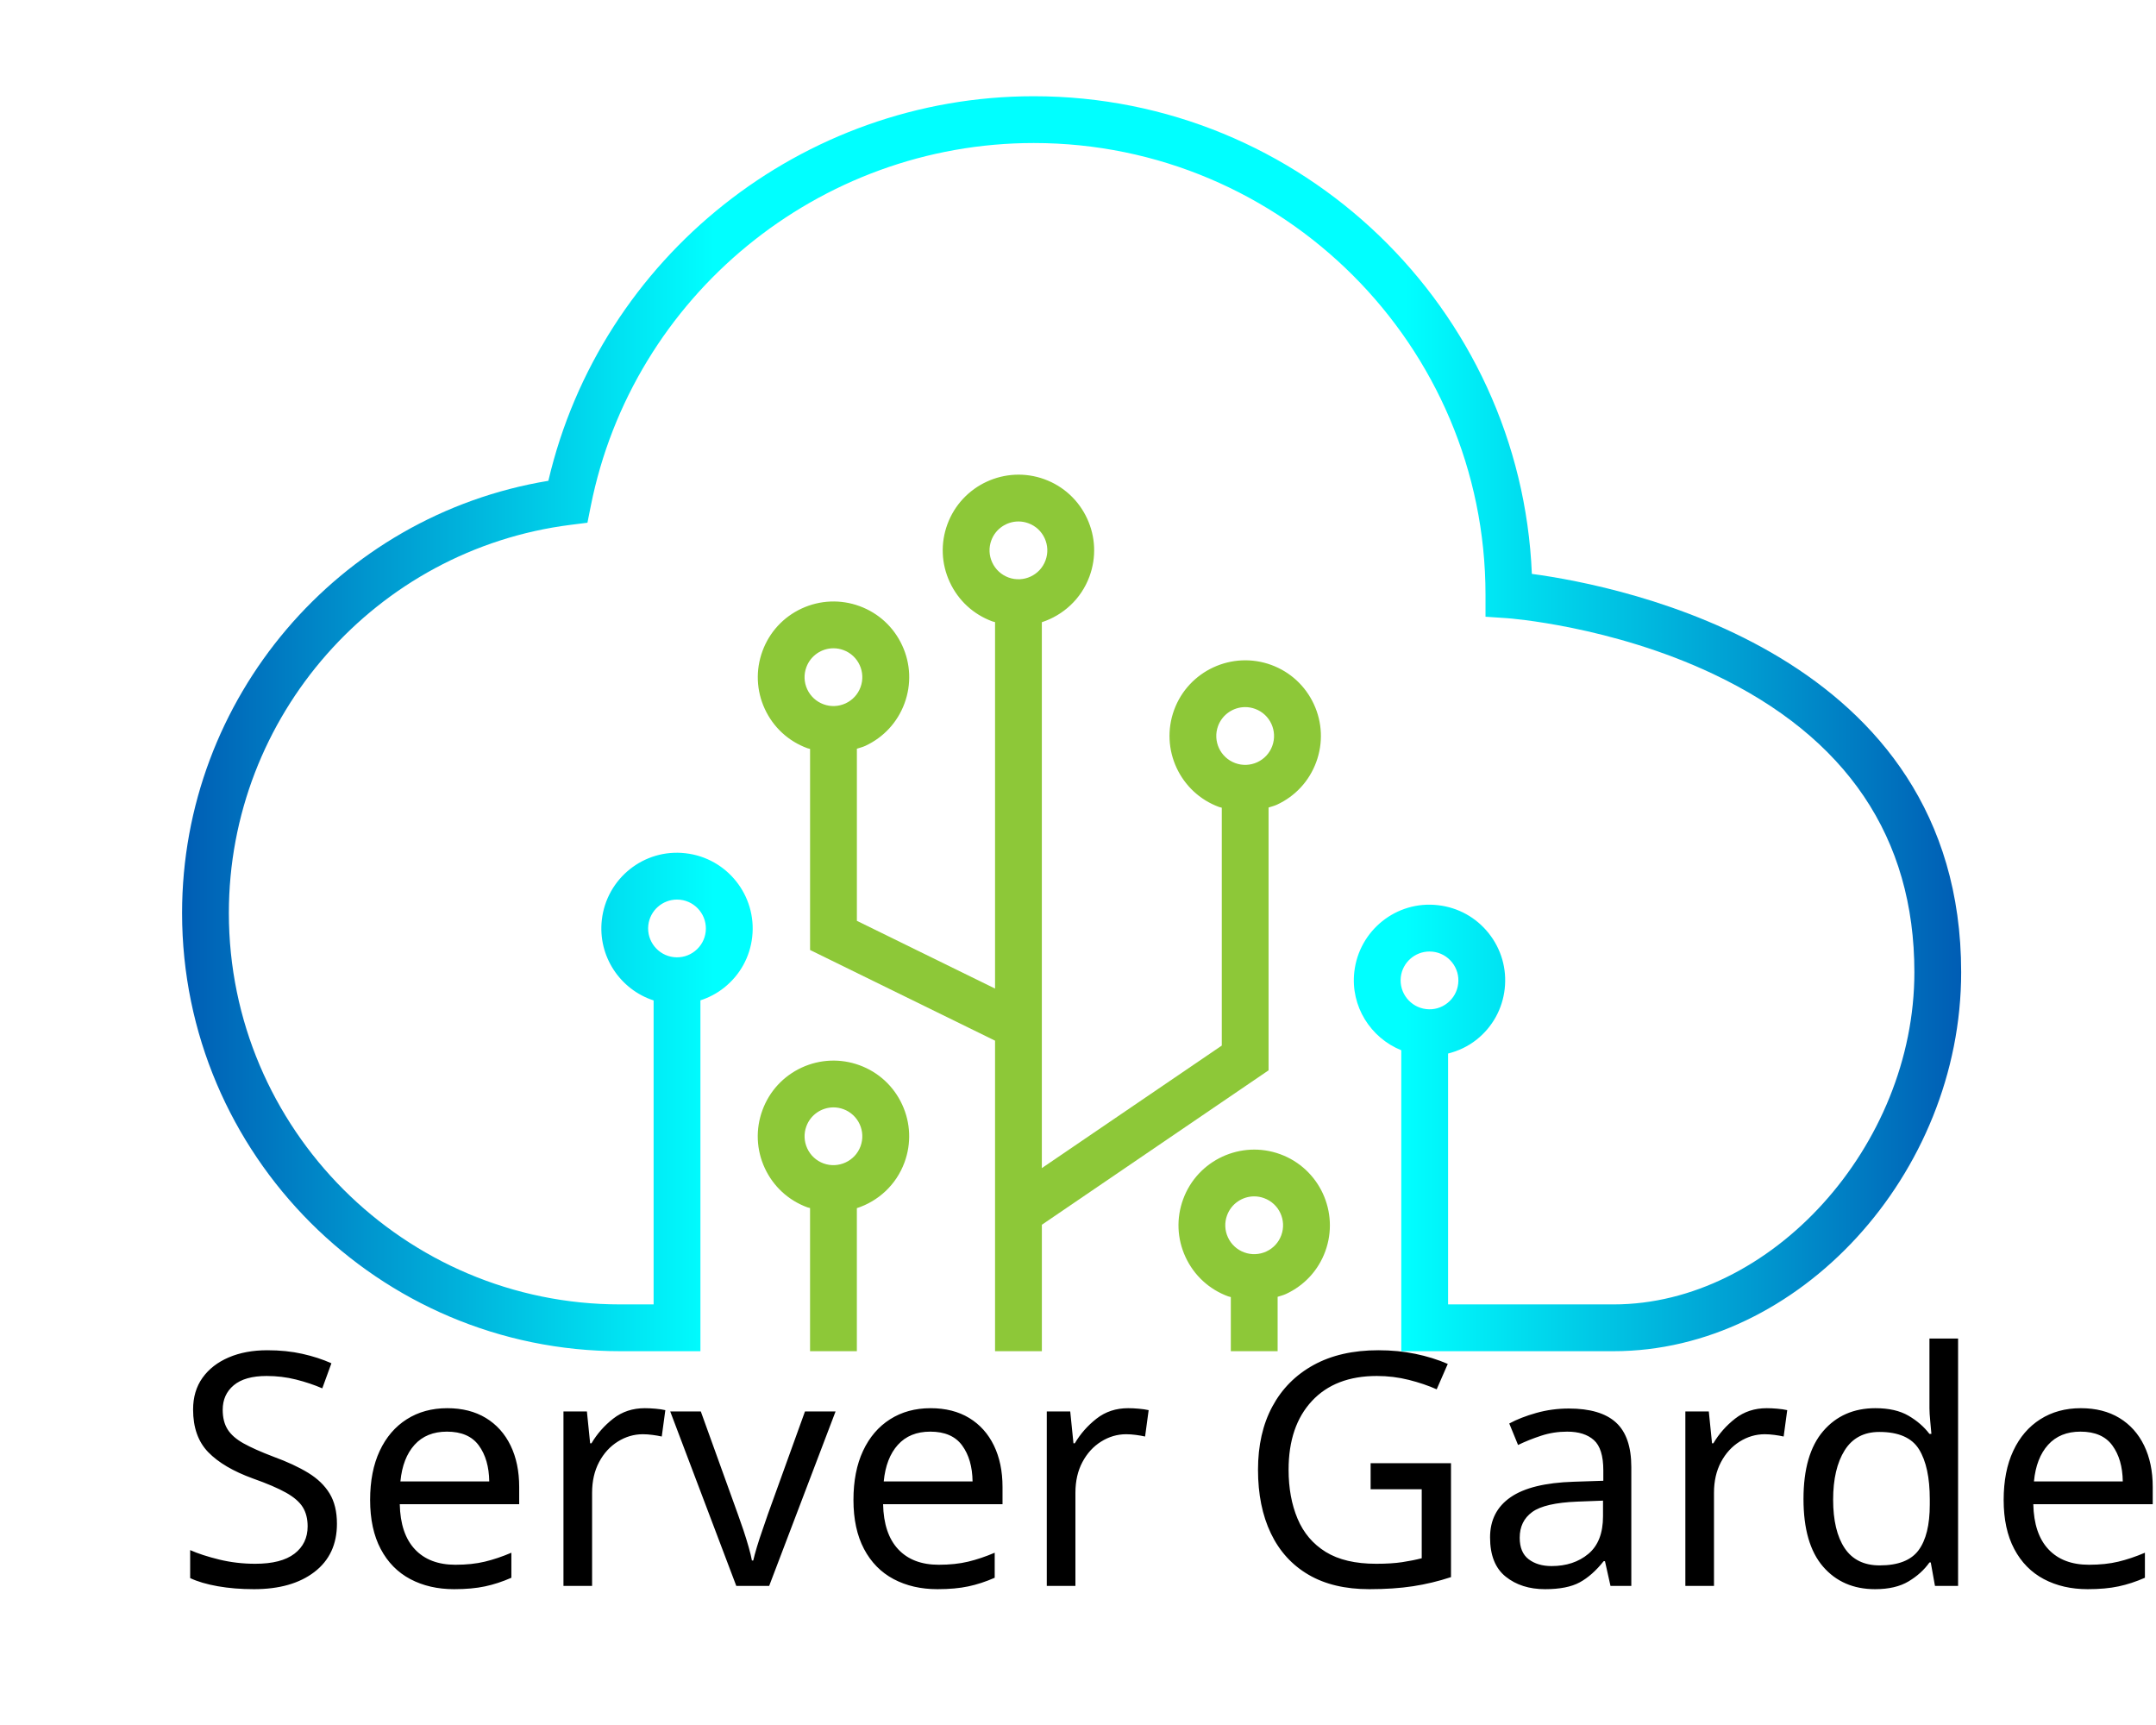
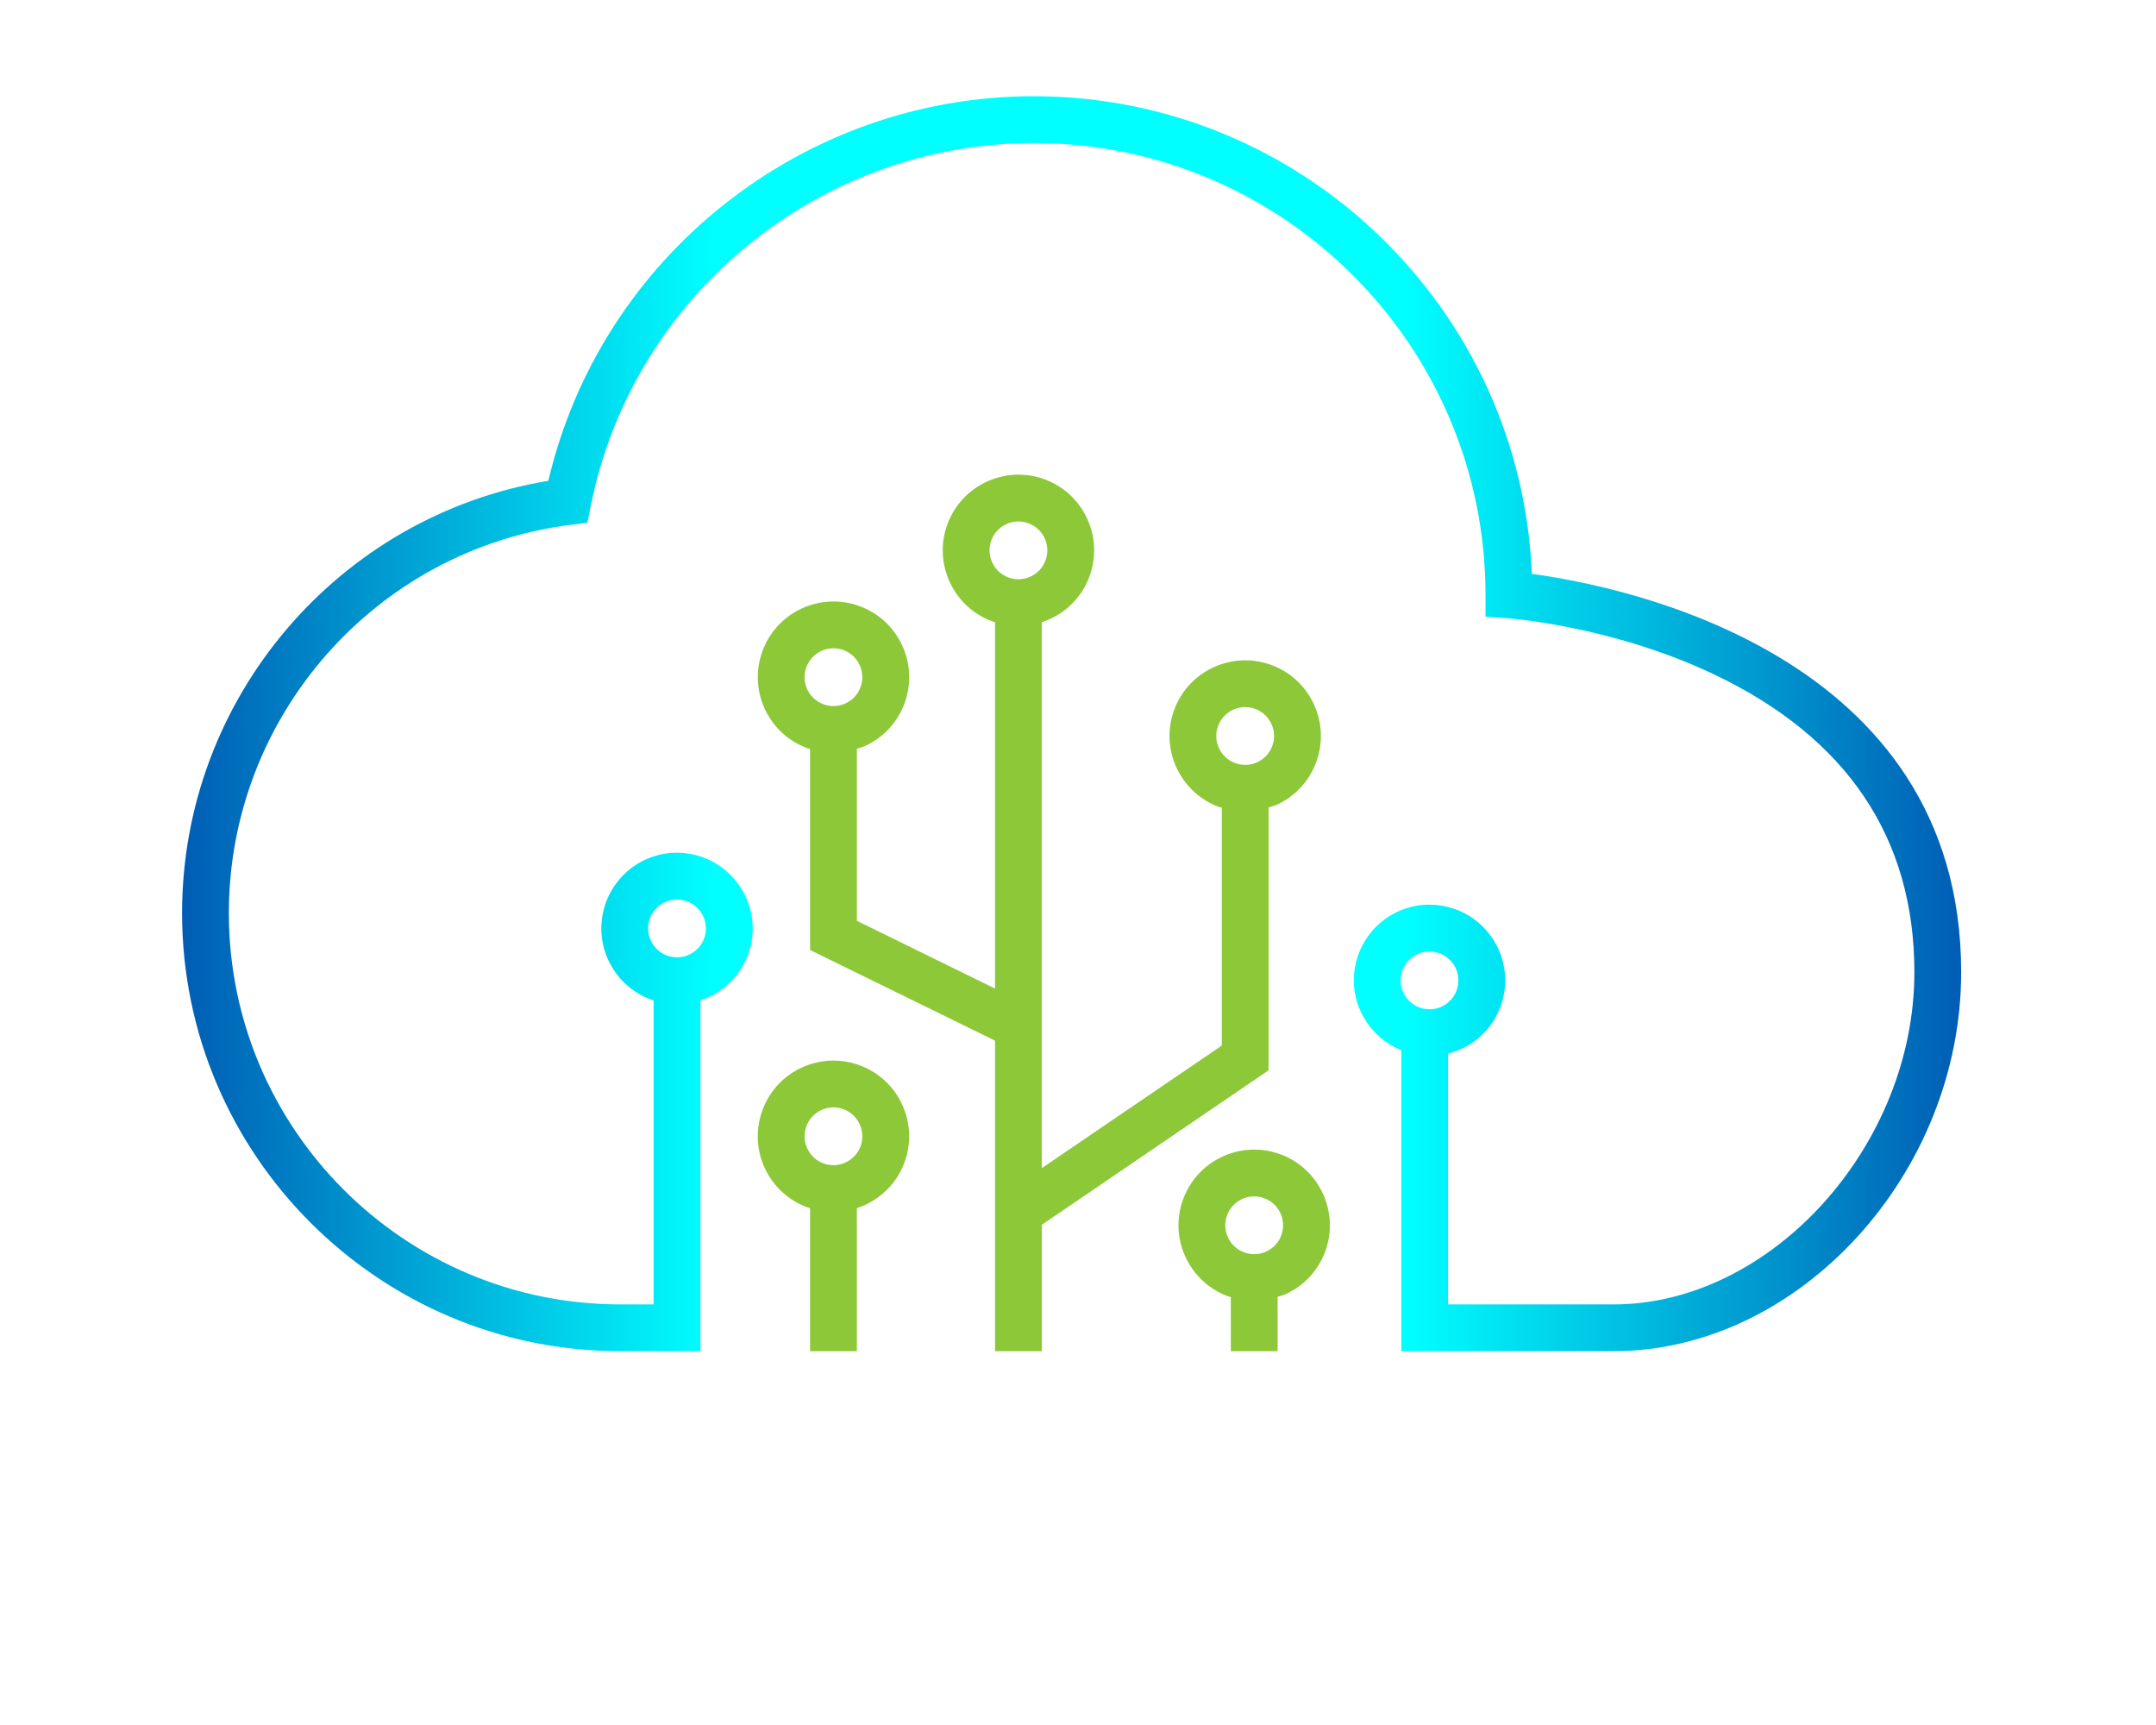
<svg xmlns="http://www.w3.org/2000/svg" version="1.1" x="0px" y="0px" viewBox="0 0 1000 800" style="enable-background:new 0 0 1000 800;" xml:space="preserve">
  <style type="text/css">
	.st0{fill:#8DC838;}
	.st1{fill:url(#SVGID_1_);}
	.st2{font-family:'Microsoft-Yi-Baiti';}
	.st3{font-size:150.96px;}
</style>
  <g id="Layer_2">
</g>
  <g id="Layer_3">
    <g>
      <g>
        <path class="st0" d="M588.39,496.38V374.5c1.3-0.43,2.62-0.73,3.88-1.31c8.51-3.94,14.98-10.94,18.22-19.75     c3.24-8.8,2.85-18.34-1.08-26.84c-3.94-8.51-10.94-14.98-19.75-18.22c-18.17-6.66-38.38,2.67-45.06,20.83     c-6.68,18.17,2.67,38.37,20.83,45.05c0.42,0.15,0.85,0.21,1.26,0.34v110.3l-83.46,56.83V288.56     c9.87-3.23,18.24-10.74,22.09-21.22c3.24-8.8,2.85-18.33-1.08-26.84c-3.94-8.51-10.94-14.99-19.75-18.22     c-18.14-6.66-38.37,2.67-45.06,20.84c-3.24,8.8-2.85,18.33,1.09,26.84c3.94,8.51,10.95,14.98,19.75,18.22     c0.42,0.15,0.84,0.2,1.26,0.34v169.95l-64.09-31.42v-79.82c1.3-0.43,2.62-0.73,3.88-1.31c8.51-3.94,14.98-10.94,18.22-19.75     c3.24-8.8,2.85-18.34-1.08-26.84c-3.94-8.51-10.94-14.98-19.75-18.22c-8.78-3.22-18.31-2.84-26.84,1.08     c-8.51,3.94-14.98,10.94-18.21,19.74c-3.24,8.8-2.86,18.34,1.07,26.85c3.94,8.51,10.94,14.98,19.74,18.21     c0.42,0.15,0.85,0.21,1.26,0.34v93.25l85.8,42.05v144.01h21.71V568L588.39,496.38z M564.96,336.71c1.99-5.41,7.14-8.78,12.6-8.78     c1.53,0,3.09,0.27,4.61,0.83c6.93,2.54,10.49,10.26,7.94,17.19c-1.23,3.36-3.7,6.03-6.95,7.54c-3.25,1.49-6.88,1.65-10.25,0.4     C565.98,351.35,562.41,343.63,564.96,336.71z M374.41,319.67c-1.5-3.25-1.65-6.88-0.4-10.25c1.99-5.41,7.12-8.77,12.58-8.77     c1.53,0,3.09,0.27,4.61,0.83c6.93,2.54,10.49,10.26,7.94,17.19c-1.23,3.36-3.7,6.03-6.95,7.54c-3.25,1.49-6.89,1.65-10.25,0.4     C378.6,325.38,375.92,322.91,374.41,319.67z M460.21,260.85c-1.5-3.24-1.65-6.88-0.42-10.23c2-5.42,7.14-8.78,12.6-8.78     c1.53,0,3.09,0.27,4.61,0.83c3.36,1.23,6.03,3.7,7.53,6.95c1.5,3.25,1.65,6.89,0.41,10.25c-2.54,6.94-10.25,10.5-17.19,7.95     C464.39,266.57,461.72,264.1,460.21,260.85z" />
        <linearGradient id="SVGID_1_" gradientUnits="userSpaceOnUse" x1="84.446" y1="335.632" x2="909.633" y2="335.632">
          <stop offset="0" style="stop-color:#005DB4" />
          <stop offset="0.299" style="stop-color:#00FFFF" />
          <stop offset="0.688" style="stop-color:#00FFFF" />
          <stop offset="1" style="stop-color:#005DB4" />
        </linearGradient>
        <path class="st1" d="M710.51,266.15c-5.1-123.02-106.78-221.52-231.03-221.52c-107.38,0-200.84,74.56-225.14,178.35     c-97.39,16.07-169.89,100.9-169.89,200.44c0,112.05,91.17,203.22,203.22,203.22h37.2V463.93c3.94-1.28,7.67-3.23,11.01-5.89     c7.33-5.84,11.96-14.18,13.01-23.5c2.18-19.23-11.69-36.65-30.92-38.83c-19.3-2.24-36.65,11.7-38.83,30.92     c-1.91,16.84,8.49,32.29,24.02,37.34v140.97h-15.49c-100.09,0-181.52-81.42-181.52-181.52c0-91.22,68.17-168.61,158.56-180.02     l7.76-0.98l1.53-7.67c19.42-97.59,105.84-168.42,205.48-168.42c115.54,0,209.53,94,209.53,209.54v10.15l10.12,0.68     c0.48,0.04,48.22,3.49,95.55,25.9c61.88,29.32,93.25,75.84,93.25,138.28c0,80.63-66.49,154.06-139.5,154.06h-76.78V488.6     c4.76-1.21,9.29-3.31,13.25-6.47c7.33-5.84,11.96-14.18,13.01-23.5c1.06-9.31-1.58-18.48-7.42-25.82     c-5.84-7.33-14.18-11.96-23.5-13.01c-19.3-2.26-36.65,11.7-38.83,30.92c-1.81,15.99,7.55,30.59,21.78,36.36v139.56h98.49     c85.88,0,161.2-82.13,161.2-175.76C909.63,302.76,752.05,271.74,710.51,266.15z M300.7,429.07c0.78-6.83,6.59-11.88,13.31-11.88     c0.5,0,1,0.03,1.51,0.08c7.33,0.84,12.63,7.49,11.8,14.82c-0.4,3.55-2.17,6.74-4.97,8.97c-2.8,2.23-6.27,3.23-9.86,2.83     C305.17,443.06,299.87,436.41,300.7,429.07z M649.72,453.16c0.78-6.83,6.59-11.88,13.31-11.88c0.5,0,1,0.03,1.51,0.08     c3.55,0.41,6.74,2.17,8.97,4.97c2.23,2.81,3.24,6.3,2.83,9.86c-0.4,3.55-2.17,6.74-4.97,8.97c-2.8,2.23-6.27,3.25-9.86,2.83     C654.19,467.15,648.9,460.51,649.72,453.16z" />
        <g>
          <path class="st0" d="M398.69,494.03c-8.78-3.21-18.31-2.84-26.84,1.08c-8.51,3.94-14.98,10.94-18.21,19.74      c-3.24,8.8-2.86,18.34,1.07,26.85c3.94,8.51,10.94,14.98,19.75,18.22c0.42,0.15,0.84,0.2,1.26,0.34v66.38h21.71v-66.33      c9.87-3.22,18.24-10.74,22.09-21.22c3.24-8.8,2.85-18.34-1.08-26.84C414.5,503.73,407.49,497.26,398.69,494.03z M399.14,531.59      c-2.54,6.92-10.28,10.49-17.18,7.96c-3.36-1.24-6.04-3.71-7.54-6.96c-1.5-3.24-1.65-6.88-0.41-10.25      c1.99-5.41,7.12-8.77,12.58-8.77c1.53,0,3.09,0.27,4.61,0.83C398.13,516.95,401.69,524.66,399.14,531.59z" />
          <path class="st0" d="M593.84,535.3c-18.18-6.66-38.39,2.66-45.06,20.84c-3.24,8.8-2.85,18.33,1.09,26.84      c3.94,8.51,10.95,14.98,19.75,18.22c0.41,0.15,0.84,0.2,1.26,0.34v25.11h21.71v-25.23c1.29-0.43,2.62-0.73,3.87-1.31      c8.51-3.94,14.99-10.94,18.22-19.74C621.35,562.19,612.01,541.98,593.84,535.3z M594.29,572.87c-1.23,3.36-3.7,6.03-6.95,7.53      c-3.26,1.5-6.9,1.65-10.25,0.41c-3.36-1.23-6.03-3.7-7.54-6.95c-1.5-3.24-1.65-6.88-0.41-10.24c1.99-5.41,7.13-8.78,12.58-8.78      c1.53,0,3.09,0.27,4.61,0.83C593.28,558.22,596.85,565.93,594.29,572.87z" />
        </g>
      </g>
-       <g>
-         <text transform="matrix(1 0 0 1 80.4983 735.4956)" class="st2 st3">Server Gardens</text>
-       </g>
    </g>
  </g>
</svg>
